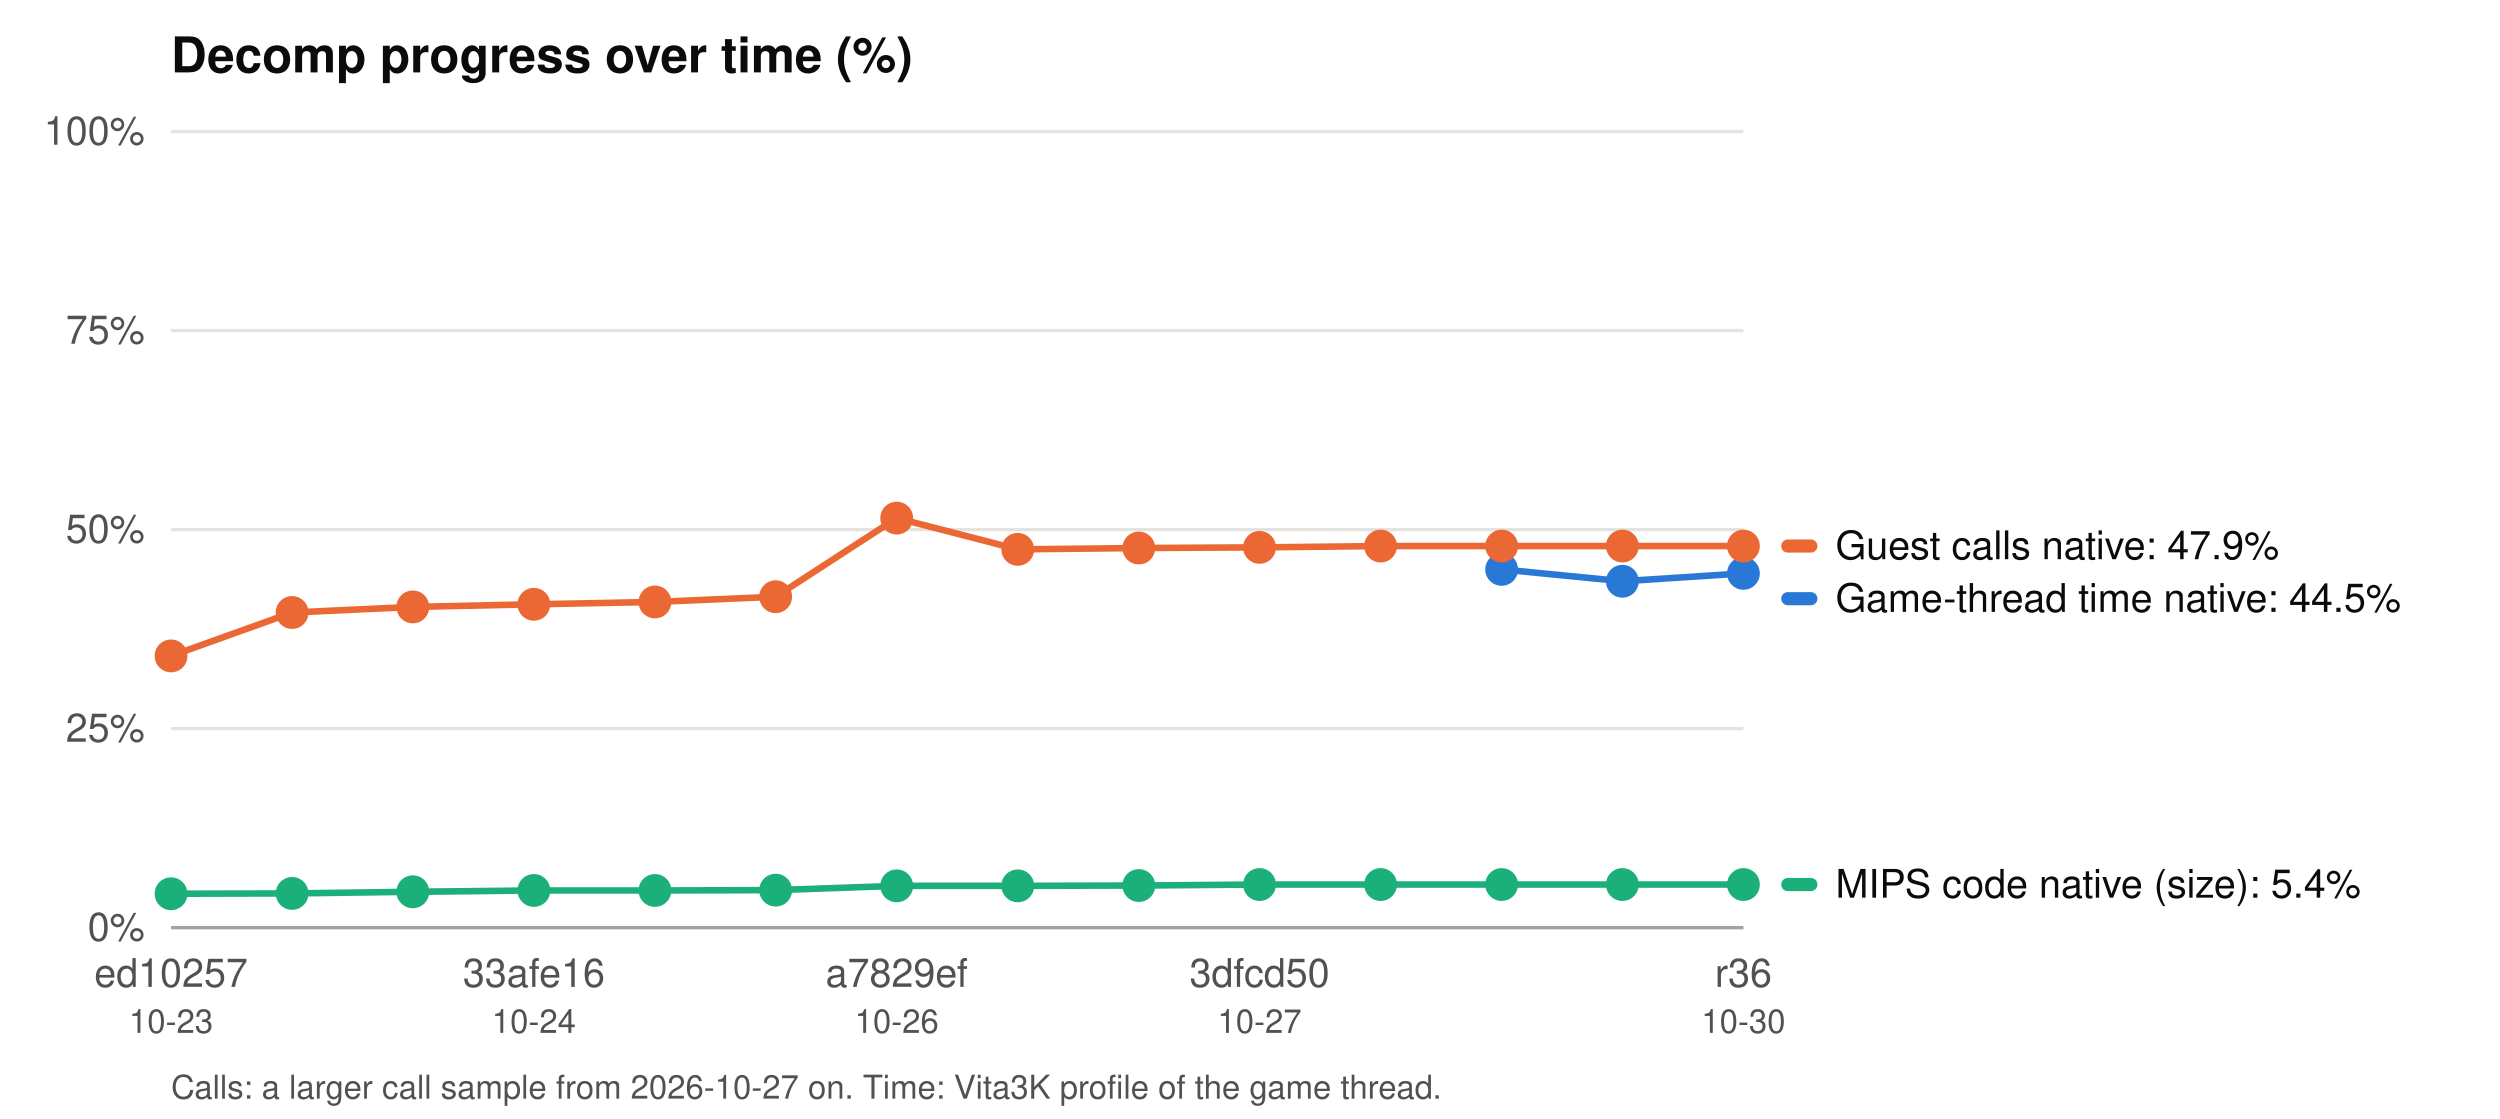
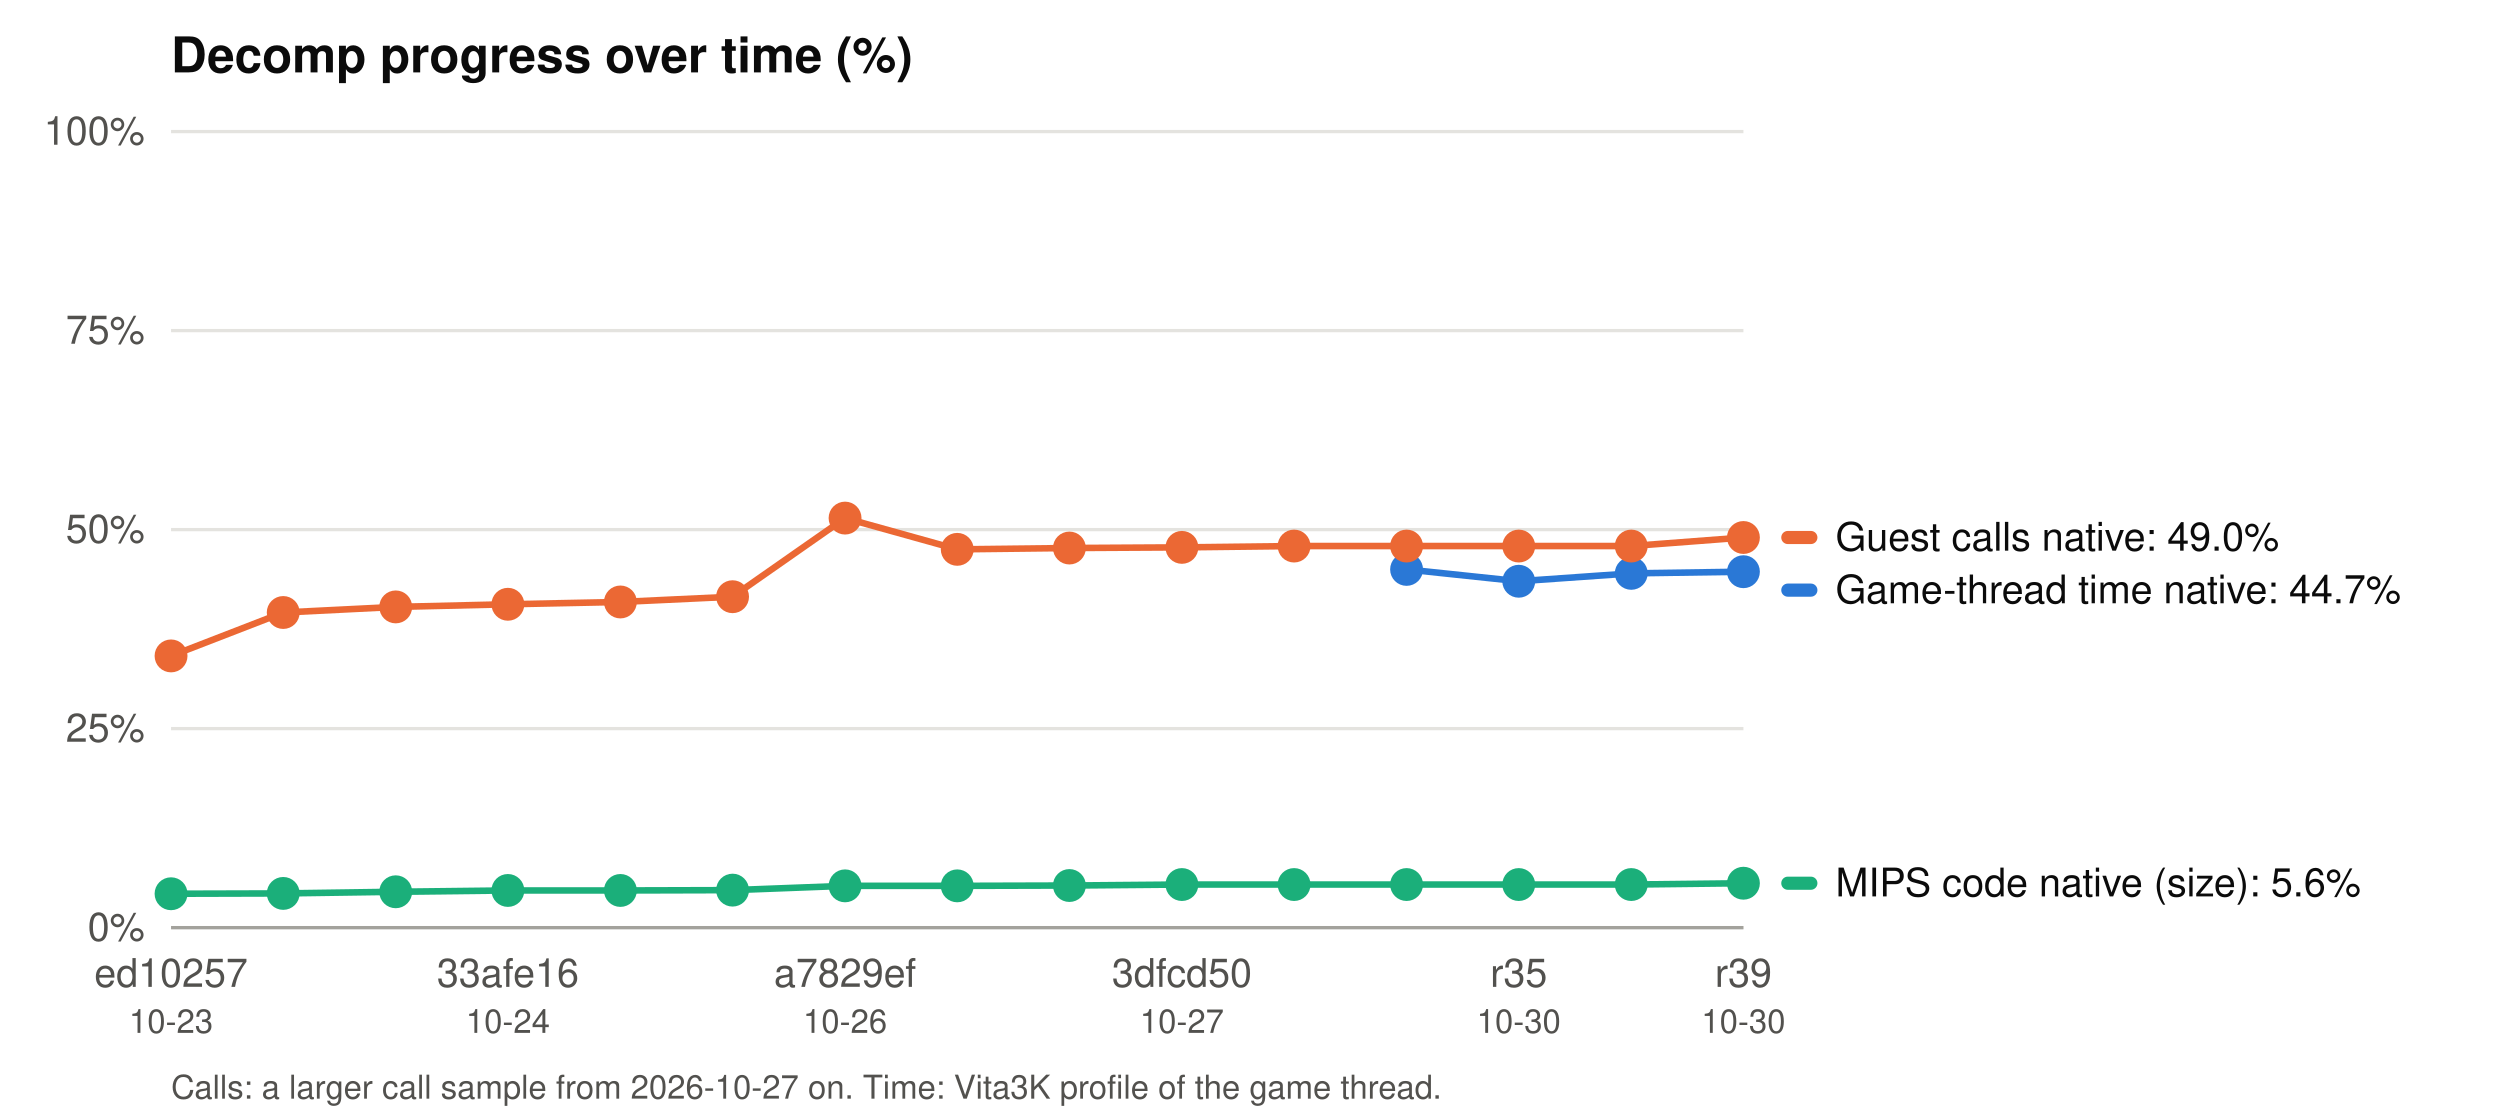
<svg xmlns="http://www.w3.org/2000/svg" width="760" height="340" viewBox="0 0 760 340" font-family="-apple-system, Helvetica, Arial, sans-serif" font-size="12">
  <style>svg{background:#fcfcfb} .t1{fill:#0b0b0b} .t2{fill:#52514e} .g{stroke:#e4e3df} .ax{stroke:#a3a29c} .ring{stroke:#fcfcfb} .s0{stroke:#2a78d6;fill:#2a78d6} .s1{stroke:#eb6834;fill:#eb6834} .s2{stroke:#1baf7a;fill:#1baf7a} @media (prefers-color-scheme: dark){svg{background:#1a1a19} .t1{fill:#f0efec} .t2{fill:#c3c2b7} .g{stroke:#383835} .ax{stroke:#6b6a65} .ring{stroke:#1a1a19} .s0{stroke:#3987e5;fill:#3987e5} .s1{stroke:#d95926;fill:#d95926} .s2{stroke:#199e70;fill:#199e70}}</style>
  <rect width="760" height="340" style="fill:none" />
  <text class="t1" x="52" y="22" font-size="15" font-weight="600">Decomp progress over time (%)</text>
  <line class="g" x1="52" x2="530" y1="282.0" y2="282.0" stroke-width="1" />
  <text class="t2" x="44" y="282.0" text-anchor="end" dy="4">0%</text>
  <line class="g" x1="52" x2="530" y1="221.5" y2="221.5" stroke-width="1" />
  <text class="t2" x="44" y="221.5" text-anchor="end" dy="4">25%</text>
  <line class="g" x1="52" x2="530" y1="161.0" y2="161.0" stroke-width="1" />
  <text class="t2" x="44" y="161.0" text-anchor="end" dy="4">50%</text>
  <line class="g" x1="52" x2="530" y1="100.5" y2="100.5" stroke-width="1" />
  <text class="t2" x="44" y="100.5" text-anchor="end" dy="4">75%</text>
  <line class="g" x1="52" x2="530" y1="40.0" y2="40.0" stroke-width="1" />
  <text class="t2" x="44" y="40.0" text-anchor="end" dy="4">100%</text>
  <line class="ax" x1="52" x2="530" y1="282.0" y2="282.0" stroke-width="1" />
  <text class="t2" x="52.0" y="300" text-anchor="middle">ed10257</text>
  <text class="t2" x="52.0" y="314" text-anchor="middle" font-size="10">10-23</text>
-   <text class="t2" x="162.3" y="300" text-anchor="middle">33afe16</text>
-   <text class="t2" x="162.3" y="314" text-anchor="middle" font-size="10">10-24</text>
-   <text class="t2" x="272.6" y="300" text-anchor="middle">a7829ef</text>
-   <text class="t2" x="272.6" y="314" text-anchor="middle" font-size="10">10-26</text>
-   <text class="t2" x="382.9" y="300" text-anchor="middle">3dfcd50</text>
-   <text class="t2" x="382.9" y="314" text-anchor="middle" font-size="10">10-27</text>
-   <text class="t2" x="530.0" y="300" text-anchor="middle">r36</text>
+   <text class="t2" x="154.4" y="300" text-anchor="middle">33afe16</text>
+   <text class="t2" x="154.4" y="314" text-anchor="middle" font-size="10">10-24</text>
+   <text class="t2" x="256.9" y="300" text-anchor="middle">a7829ef</text>
+   <text class="t2" x="256.9" y="314" text-anchor="middle" font-size="10">10-26</text>
+   <text class="t2" x="359.3" y="300" text-anchor="middle">3dfcd50</text>
+   <text class="t2" x="359.3" y="314" text-anchor="middle" font-size="10">10-27</text>
+   <text class="t2" x="461.7" y="300" text-anchor="middle">r35</text>
+   <text class="t2" x="461.7" y="314" text-anchor="middle" font-size="10">10-30</text>
+   <text class="t2" x="530.0" y="300" text-anchor="middle">r39</text>
  <text class="t2" x="530.0" y="314" text-anchor="middle" font-size="10">10-30</text>
-   <polyline class="s0" fill="none" style="fill:none" stroke-width="2" stroke-linejoin="round" points="456.5,173.1 493.2,176.7 530.0,174.3" />
-   <circle class="s0 ring" cx="456.5" cy="173.1" r="4" stroke-width="2" />
-   <circle class="s0 ring" cx="493.2" cy="176.7" r="4" stroke-width="2" />
-   <circle class="s0 ring" cx="530.0" cy="174.3" r="4" stroke-width="2" />
-   <polyline class="s1" fill="none" style="fill:none" stroke-width="2" stroke-linejoin="round" points="52.0,199.4 88.8,186.2 125.5,184.5 162.3,183.7 199.1,183.0 235.8,181.4 272.6,157.5 309.4,167.0 346.2,166.6 382.9,166.4 419.7,166.0 456.5,166.0 493.2,166.0 530.0,166.0" />
+   <polyline class="s0" fill="none" style="fill:none" stroke-width="2" stroke-linejoin="round" points="427.6,173.1 461.7,176.7 495.9,174.3 530.0,173.8" />
+   <circle class="s0 ring" cx="427.6" cy="173.1" r="4" stroke-width="2" />
+   <circle class="s0 ring" cx="461.7" cy="176.7" r="4" stroke-width="2" />
+   <circle class="s0 ring" cx="495.9" cy="174.3" r="4" stroke-width="2" />
+   <circle class="s0 ring" cx="530.0" cy="173.8" r="4" stroke-width="2" />
+   <polyline class="s1" fill="none" style="fill:none" stroke-width="2" stroke-linejoin="round" points="52.0,199.4 86.1,186.2 120.3,184.5 154.4,183.7 188.6,183.0 222.7,181.4 256.9,157.5 291.0,167.0 325.1,166.6 359.3,166.4 393.4,166.0 427.6,166.0 461.7,166.0 495.9,166.0 530.0,163.4" />
  <circle class="s1 ring" cx="52.0" cy="199.4" r="4" stroke-width="2" />
-   <circle class="s1 ring" cx="88.8" cy="186.2" r="4" stroke-width="2" />
-   <circle class="s1 ring" cx="125.5" cy="184.5" r="4" stroke-width="2" />
-   <circle class="s1 ring" cx="162.3" cy="183.7" r="4" stroke-width="2" />
-   <circle class="s1 ring" cx="199.1" cy="183.0" r="4" stroke-width="2" />
-   <circle class="s1 ring" cx="235.8" cy="181.4" r="4" stroke-width="2" />
-   <circle class="s1 ring" cx="272.6" cy="157.5" r="4" stroke-width="2" />
-   <circle class="s1 ring" cx="309.4" cy="167.0" r="4" stroke-width="2" />
-   <circle class="s1 ring" cx="346.2" cy="166.6" r="4" stroke-width="2" />
-   <circle class="s1 ring" cx="382.9" cy="166.4" r="4" stroke-width="2" />
-   <circle class="s1 ring" cx="419.7" cy="166.0" r="4" stroke-width="2" />
-   <circle class="s1 ring" cx="456.5" cy="166.0" r="4" stroke-width="2" />
-   <circle class="s1 ring" cx="493.2" cy="166.0" r="4" stroke-width="2" />
-   <circle class="s1 ring" cx="530.0" cy="166.0" r="4" stroke-width="2" />
-   <polyline class="s2" fill="none" style="fill:none" stroke-width="2" stroke-linejoin="round" points="52.0,271.7 88.8,271.6 125.5,271.1 162.3,270.7 199.1,270.7 235.8,270.6 272.6,269.3 309.4,269.3 346.2,269.2 382.9,268.9 419.7,268.9 456.5,268.9 493.2,268.9 530.0,268.9" />
+   <circle class="s1 ring" cx="86.1" cy="186.2" r="4" stroke-width="2" />
+   <circle class="s1 ring" cx="120.3" cy="184.5" r="4" stroke-width="2" />
+   <circle class="s1 ring" cx="154.4" cy="183.7" r="4" stroke-width="2" />
+   <circle class="s1 ring" cx="188.6" cy="183.0" r="4" stroke-width="2" />
+   <circle class="s1 ring" cx="222.7" cy="181.4" r="4" stroke-width="2" />
+   <circle class="s1 ring" cx="256.9" cy="157.5" r="4" stroke-width="2" />
+   <circle class="s1 ring" cx="291.0" cy="167.0" r="4" stroke-width="2" />
+   <circle class="s1 ring" cx="325.1" cy="166.6" r="4" stroke-width="2" />
+   <circle class="s1 ring" cx="359.3" cy="166.4" r="4" stroke-width="2" />
+   <circle class="s1 ring" cx="393.4" cy="166.0" r="4" stroke-width="2" />
+   <circle class="s1 ring" cx="427.6" cy="166.0" r="4" stroke-width="2" />
+   <circle class="s1 ring" cx="461.7" cy="166.0" r="4" stroke-width="2" />
+   <circle class="s1 ring" cx="495.9" cy="166.0" r="4" stroke-width="2" />
+   <circle class="s1 ring" cx="530.0" cy="163.4" r="4" stroke-width="2" />
+   <polyline class="s2" fill="none" style="fill:none" stroke-width="2" stroke-linejoin="round" points="52.0,271.7 86.1,271.6 120.3,271.1 154.4,270.7 188.6,270.7 222.7,270.6 256.9,269.3 291.0,269.3 325.1,269.2 359.3,268.9 393.4,268.9 427.6,268.9 461.7,268.9 495.9,268.9 530.0,268.5" />
  <circle class="s2 ring" cx="52.0" cy="271.7" r="4" stroke-width="2" />
-   <circle class="s2 ring" cx="88.8" cy="271.6" r="4" stroke-width="2" />
-   <circle class="s2 ring" cx="125.5" cy="271.1" r="4" stroke-width="2" />
-   <circle class="s2 ring" cx="162.3" cy="270.7" r="4" stroke-width="2" />
-   <circle class="s2 ring" cx="199.1" cy="270.7" r="4" stroke-width="2" />
-   <circle class="s2 ring" cx="235.8" cy="270.6" r="4" stroke-width="2" />
-   <circle class="s2 ring" cx="272.6" cy="269.3" r="4" stroke-width="2" />
-   <circle class="s2 ring" cx="309.4" cy="269.3" r="4" stroke-width="2" />
-   <circle class="s2 ring" cx="346.2" cy="269.2" r="4" stroke-width="2" />
-   <circle class="s2 ring" cx="382.9" cy="268.9" r="4" stroke-width="2" />
-   <circle class="s2 ring" cx="419.7" cy="268.9" r="4" stroke-width="2" />
-   <circle class="s2 ring" cx="456.5" cy="268.9" r="4" stroke-width="2" />
-   <circle class="s2 ring" cx="493.2" cy="268.9" r="4" stroke-width="2" />
-   <circle class="s2 ring" cx="530.0" cy="268.9" r="4" stroke-width="2" />
-   <rect class="s1" x="542" y="164.5" width="10" height="3" rx="1.5" />
-   <text class="t1" x="558" y="166.0" dy="4">Guest calls native: 47.9%</text>
-   <rect class="s0" x="542" y="180.5" width="10" height="3" rx="1.5" />
-   <text class="t1" x="558" y="182.0" dy="4">Game-thread time native: 44.5%</text>
-   <rect class="s2" x="542" y="267.4" width="10" height="3" rx="1.5" />
-   <text class="t1" x="558" y="268.9" dy="4">MIPS code native (size): 5.4%</text>
+   <circle class="s2 ring" cx="86.1" cy="271.6" r="4" stroke-width="2" />
+   <circle class="s2 ring" cx="120.3" cy="271.1" r="4" stroke-width="2" />
+   <circle class="s2 ring" cx="154.4" cy="270.7" r="4" stroke-width="2" />
+   <circle class="s2 ring" cx="188.6" cy="270.7" r="4" stroke-width="2" />
+   <circle class="s2 ring" cx="222.7" cy="270.6" r="4" stroke-width="2" />
+   <circle class="s2 ring" cx="256.9" cy="269.3" r="4" stroke-width="2" />
+   <circle class="s2 ring" cx="291.0" cy="269.3" r="4" stroke-width="2" />
+   <circle class="s2 ring" cx="325.1" cy="269.2" r="4" stroke-width="2" />
+   <circle class="s2 ring" cx="359.3" cy="268.9" r="4" stroke-width="2" />
+   <circle class="s2 ring" cx="393.4" cy="268.9" r="4" stroke-width="2" />
+   <circle class="s2 ring" cx="427.6" cy="268.9" r="4" stroke-width="2" />
+   <circle class="s2 ring" cx="461.7" cy="268.9" r="4" stroke-width="2" />
+   <circle class="s2 ring" cx="495.9" cy="268.9" r="4" stroke-width="2" />
+   <circle class="s2 ring" cx="530.0" cy="268.5" r="4" stroke-width="2" />
+   <rect class="s1" x="542" y="161.9" width="10" height="3" rx="1.5" />
+   <text class="t1" x="558" y="163.4" dy="4">Guest calls native: 49.0%</text>
+   <rect class="s0" x="542" y="177.9" width="10" height="3" rx="1.5" />
+   <text class="t1" x="558" y="179.4" dy="4">Game-thread time native: 44.7%</text>
+   <rect class="s2" x="542" y="267.0" width="10" height="3" rx="1.5" />
+   <text class="t1" x="558" y="268.5" dy="4">MIPS code native (size): 5.6%</text>
  <text class="t2" x="52" y="334" font-size="10">Calls: a larger call sample from 2026-10-27 on. Time: Vita3K profile of the game thread.</text>
</svg>
